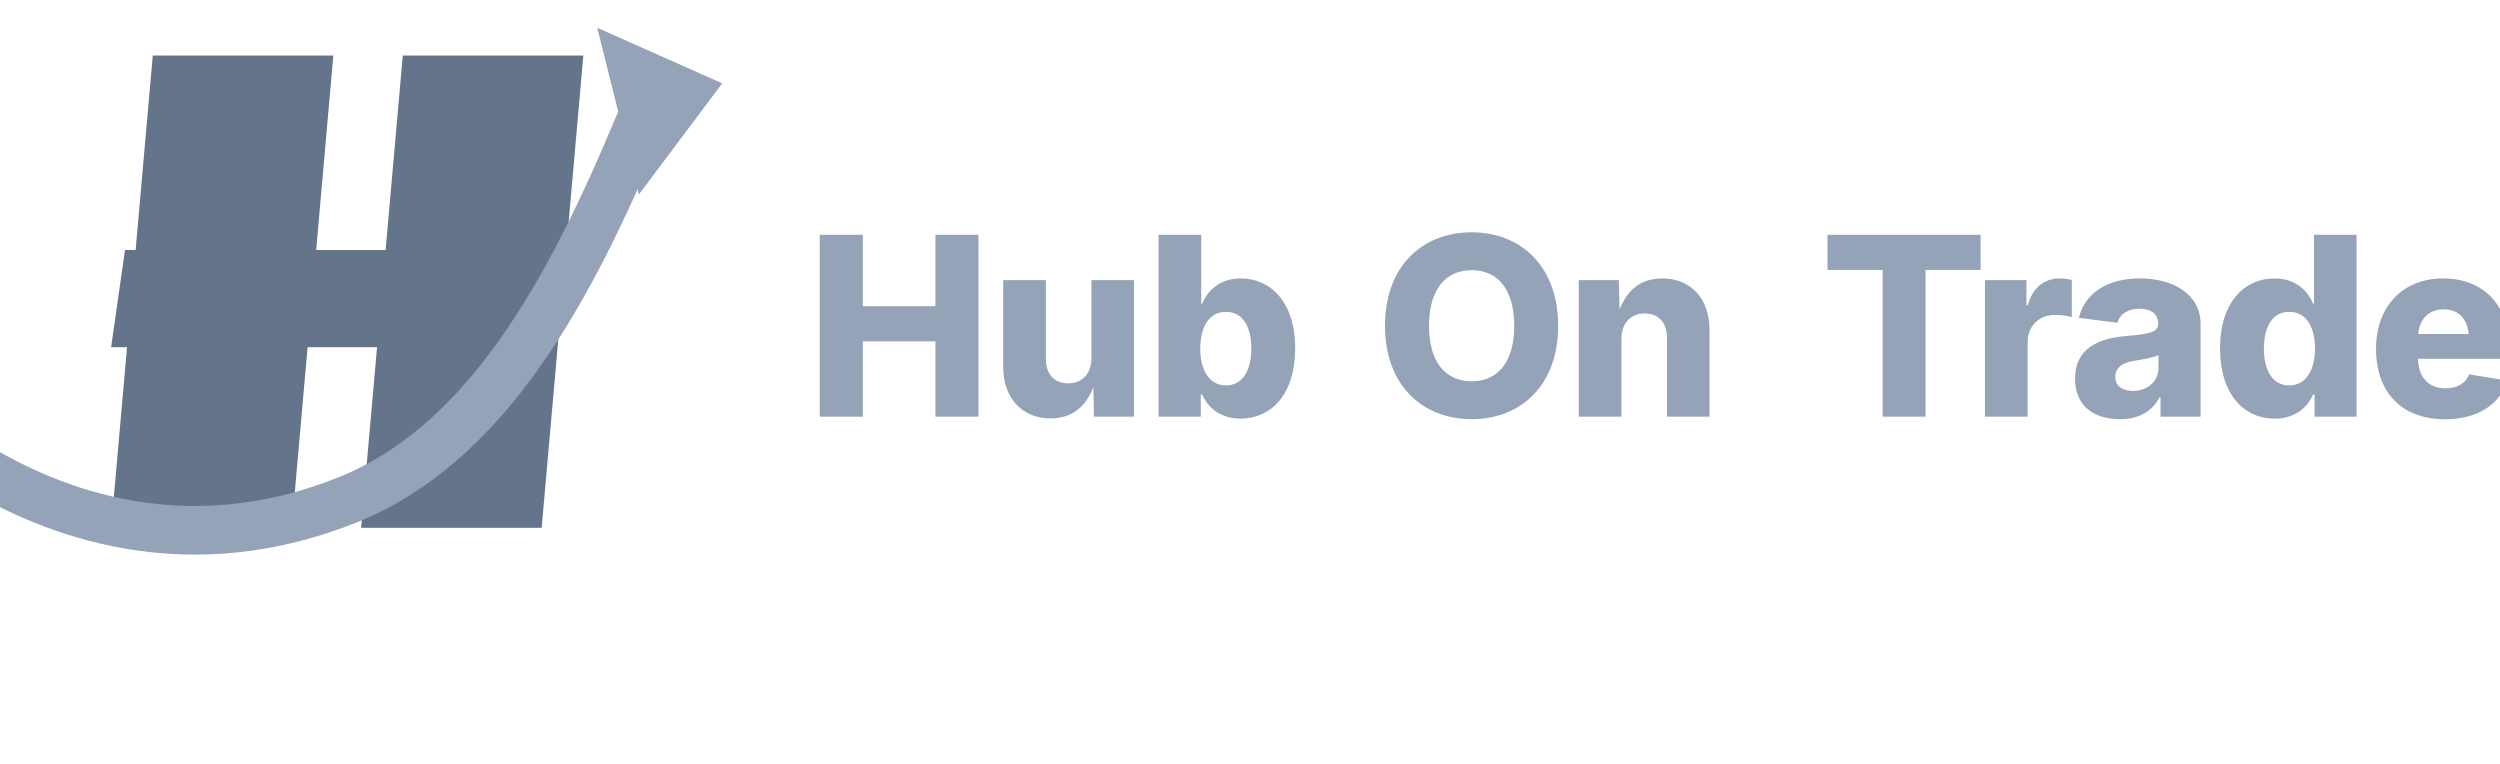
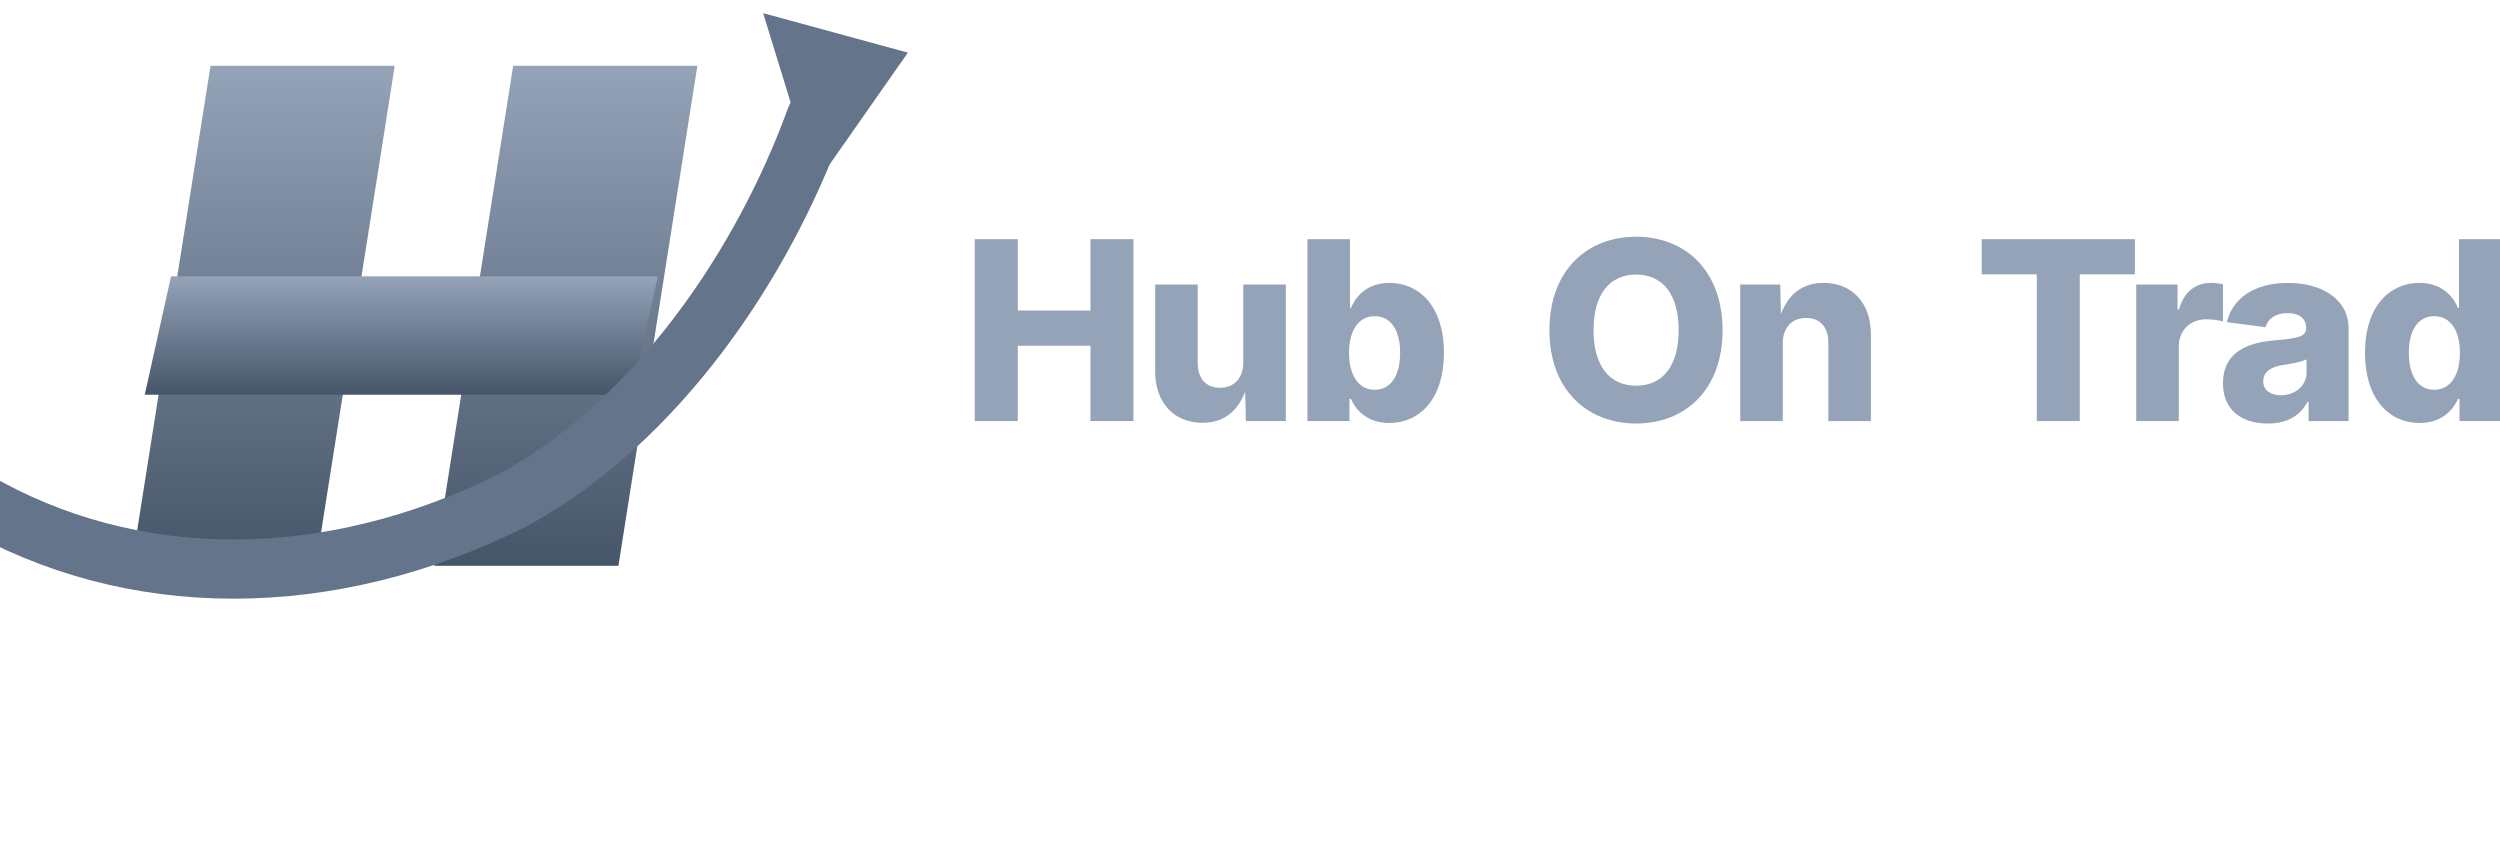
- <svg xmlns="http://www.w3.org/2000/svg" viewBox="0 0 360 110" role="img" aria-label="HubOnTrade">
-   <g transform="translate(0, 0)">
-     <path d="M22,8 L48,8 L42,76 L16,76 Z" fill="#64748B" />
-     <path d="M58,8 L84,8 L78,76 L52,76 Z" fill="#64748B" />
-     <path d="M18,36 L82,36 L80,50 L16,50 Z" fill="#64748B" />
-     <path d="M-2,68 C12,76 30,80 50,72 C70,64 82,42 92,18" fill="none" stroke="#94A3B8" stroke-width="7" stroke-linecap="round" />
-     <path d="M86,4 L104,12 L92,28 Z" fill="#94A3B8" />
+ <svg xmlns="http://www.w3.org/2000/svg" viewBox="0 0 380 130" role="img" aria-label="HubOnTrade">
+   <defs>
+     <linearGradient id="hubGray" x1="0%" y1="0%" x2="0%" y2="100%">
+       <stop offset="0%" stop-color="#94A3B8" />
+       <stop offset="100%" stop-color="#475569" />
+     </linearGradient>
+   </defs>
+   <g transform="translate(2, 4)">
+     <path d="M30,6 L58,6 L46,82 L18,82 Z" fill="url(#hubGray)" />
+     <path d="M76,6 L104,6 L92,82 L64,82 Z" fill="url(#hubGray)" />
+     <path d="M24,38 L98,38 L94,56 L20,56 Z" fill="url(#hubGray)" />
  </g>
-   <g font-family="'Poppins', 'Inter', system-ui, sans-serif" font-weight="800" font-size="36" letter-spacing="-0.5" fill="#94A3B8">
-     <text x="116" y="60">Hub</text>
-     <text x="198" y="60">On</text>
-     <text x="262" y="60">Trade</text>
+   <g>
+     <path d="M-4,76 C20,90 50,90 78,76 C100,64 116,40 124,18" fill="none" stroke="#64748B" stroke-width="9" stroke-linecap="round" />
+     <path d="M116,2 L138,8 L124,28 Z" fill="#64748B" />
+   </g>
+   <g font-family="'Poppins', 'Inter', system-ui, sans-serif" font-weight="800" font-size="38" letter-spacing="-1" fill="#94A3B8">
+     <text x="146" y="64">Hub</text>
+     <text x="234" y="64">On</text>
+     <text x="300" y="64">Trade</text>
  </g>
</svg>
